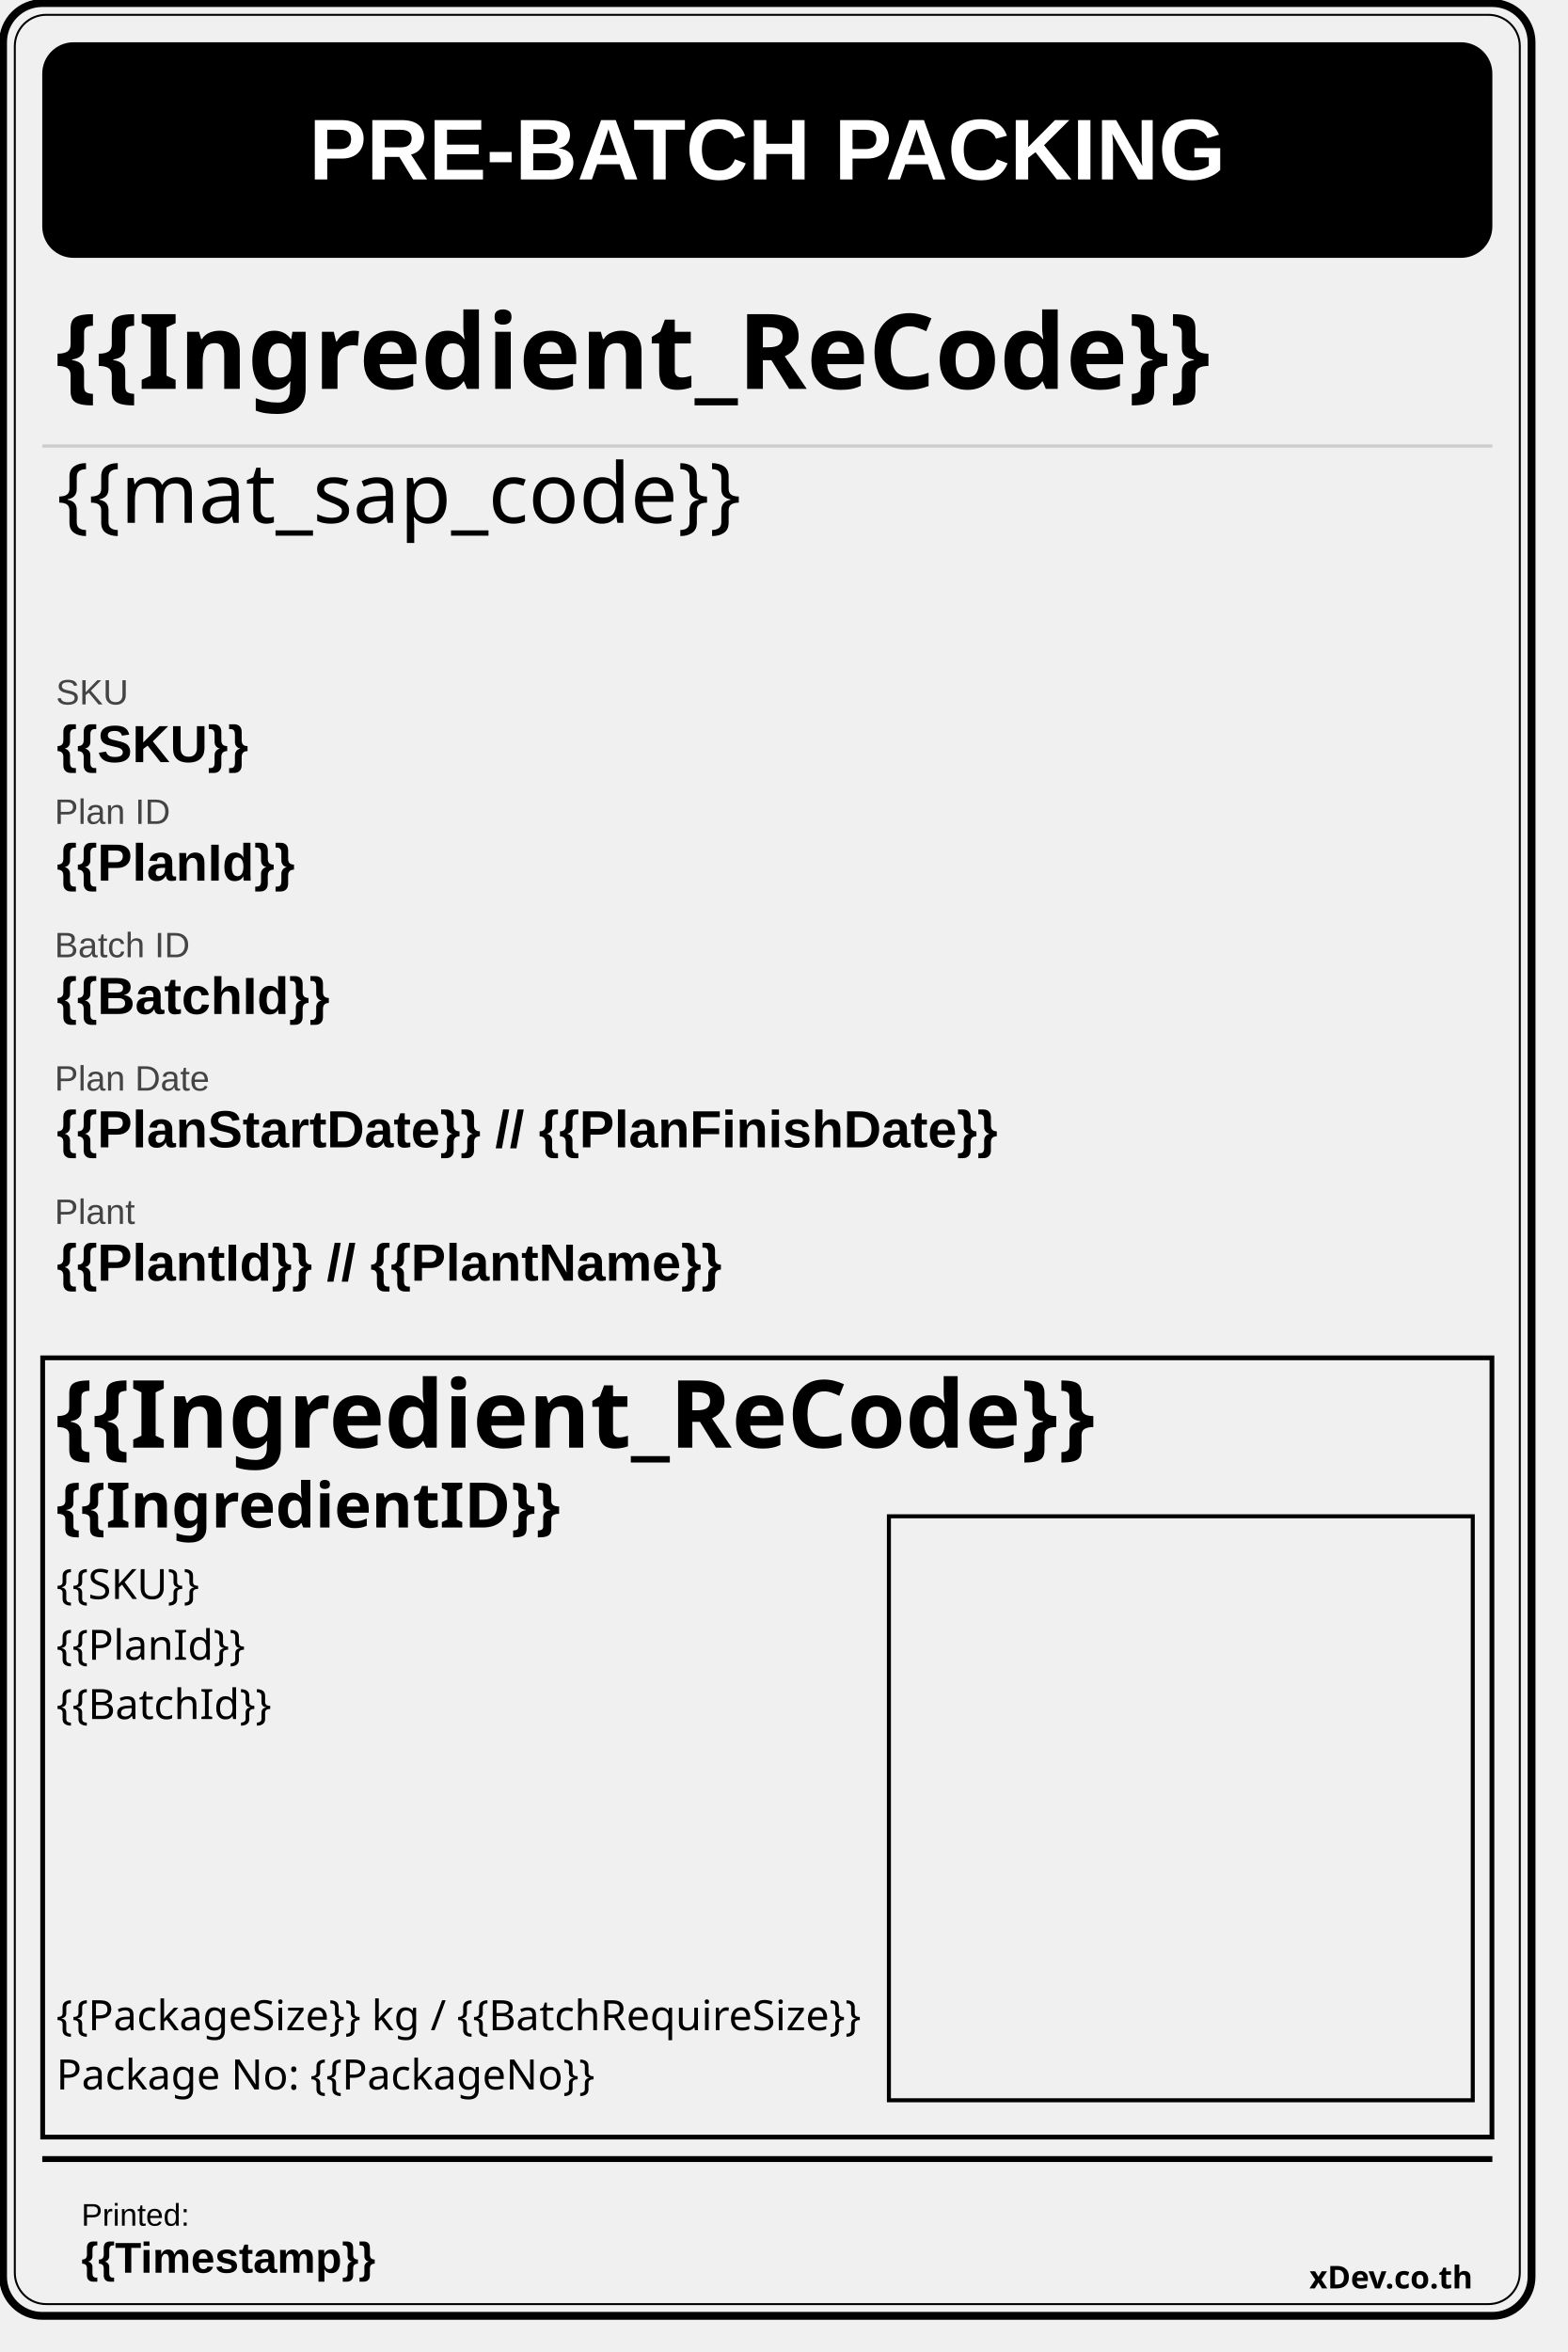
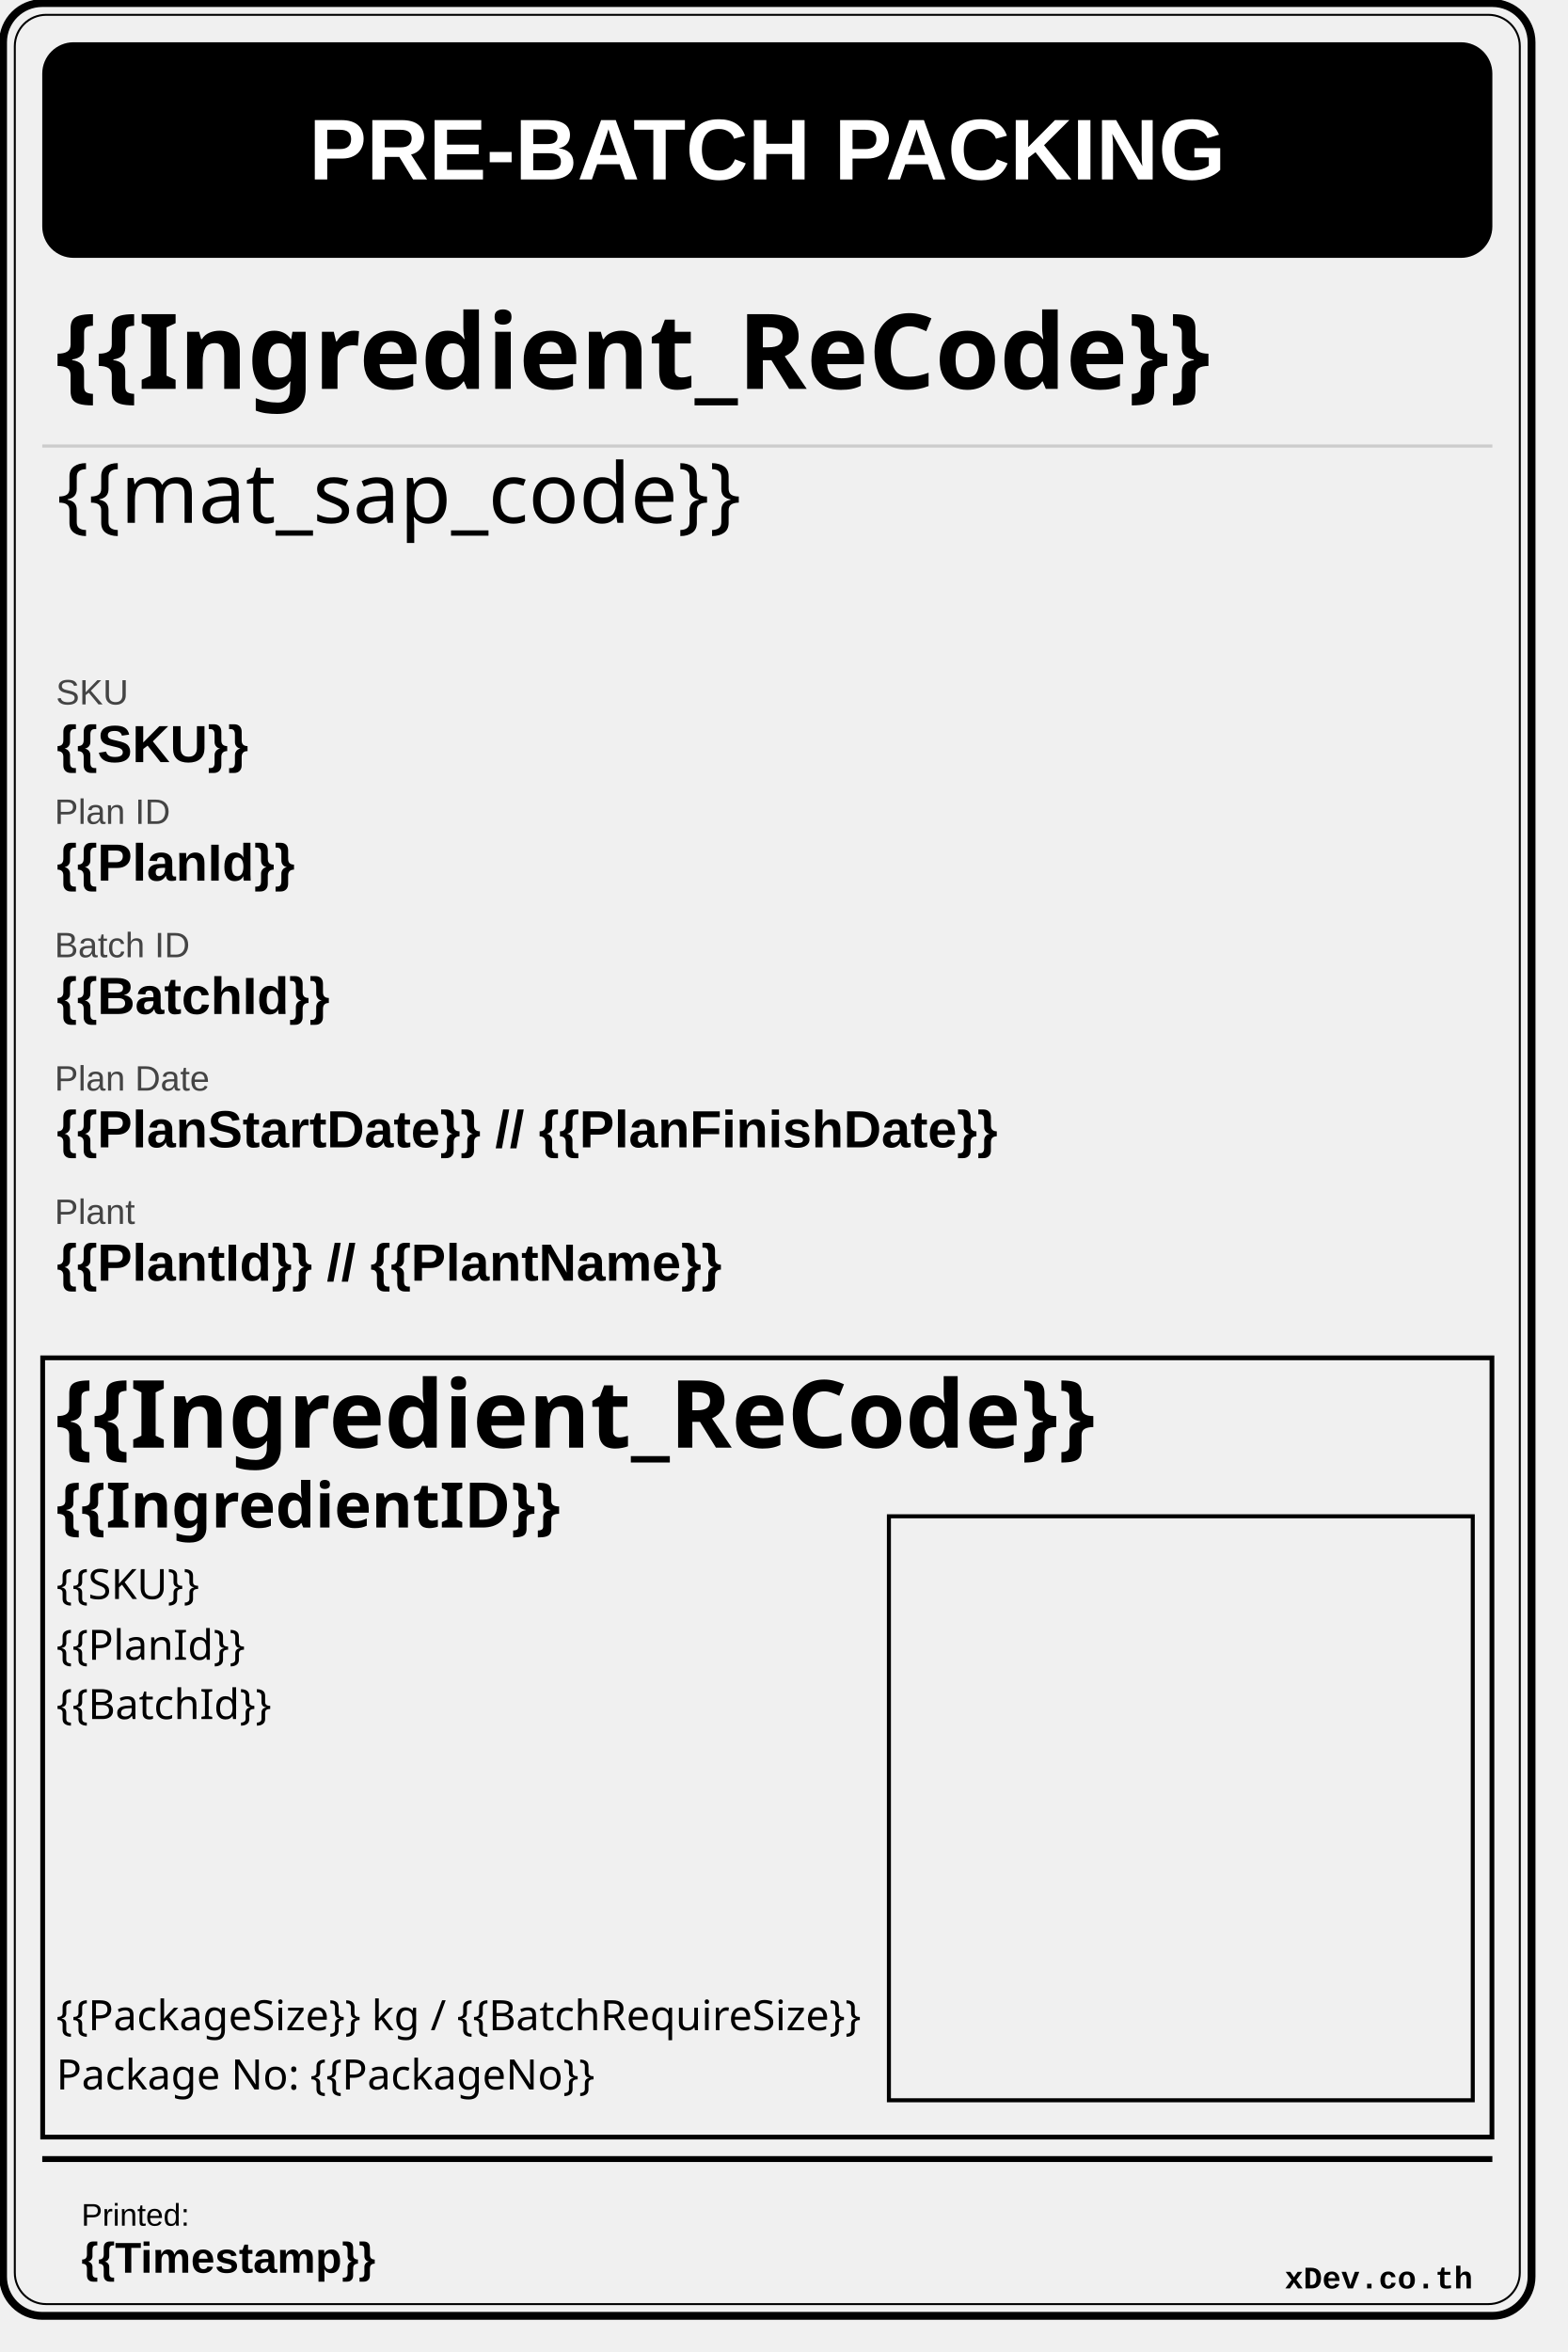
<svg xmlns="http://www.w3.org/2000/svg" width="400" height="600" viewBox="0 0 400 600" version="1.1" id="svg787">
  <defs id="defs791" />
  <g transform="translate(226.8075, 386.8076) scale(1.48972)" id="g761">
    {{QRCode}}
  </g>
  <rect x="0.78" y="0.78" width="390" height="590" rx="10" fill="none" stroke="#000000" stroke-width="2" id="rect1" />
  <rect x="3.78" y="3.78" width="384" height="584" rx="8" fill="none" stroke="#000000" stroke-width="0.5" id="rect2" />
  <rect x="10.78" y="10.78" width="370" height="55" rx="8" fill="#000000" id="rect3" />
  <text x="195.78" y="45.78" font-family="Arial, sans-serif" font-size="22px" font-weight="bold" fill="#ffffff" text-anchor="middle" id="text-title">PRE-BATCH PACKING</text>
  <text x="14.268" y="179.702" fill="#444444" font-size="9px" font-family="Arial, sans-serif" id="text76">SKU</text>
  <text x="14.462" y="194.417" fill="#000000" font-size="17px" font-weight="bold" font-family="Arial, sans-serif" id="text-sku" style="font-style:normal;font-variant:normal;font-weight:bold;font-stretch:normal;font-size:13.333px;font-family:Arial, sans-serif;-inkscape-font-specification:'Arial, sans-serif, Bold';font-variant-ligatures:normal;font-variant-caps:normal;font-variant-numeric:normal;font-variant-east-asian:normal">{{SKU}}</text>
  <text x="14.379" y="407.912" fill="#000000" font-size="17px" font-weight="bold" font-family="Arial, sans-serif" id="text-sku-3" style="font-style:normal;font-variant:normal;font-weight:normal;font-stretch:normal;font-size:10.667px;font-family:sans-serif;-inkscape-font-specification:'sans-serif, Normal';font-variant-ligatures:normal;font-variant-caps:normal;font-variant-numeric:normal;font-variant-east-asian:normal;fill:#000000">{{SKU}}</text>
  <line x1="10.78" y1="113.78" x2="380.78" y2="113.78" stroke="#cccccc" stroke-width="0.8" id="line79" />
  <text x="13.939" y="210.175" fill="#444444" font-size="9px" font-family="Arial, sans-serif" id="text81">Plan ID</text>
  <text x="14.462" y="224.654" fill="#000000" font-size="13px" font-weight="bold" font-family="monospace" id="text-planid" style="font-style:normal;font-variant:normal;font-weight:bold;font-stretch:normal;font-size:13.333px;font-family:Arial, sans-serif;-inkscape-font-specification:'Arial, sans-serif, Bold';font-variant-ligatures:normal;font-variant-caps:normal;font-variant-numeric:normal;font-variant-east-asian:normal">{{PlanId}}</text>
  <text x="14.379" y="423.414" fill="#000000" font-size="13px" font-weight="bold" font-family="monospace" id="text-planid-7" style="font-style:normal;font-variant:normal;font-weight:normal;font-stretch:normal;font-size:10.667px;font-family:sans-serif;-inkscape-font-specification:'sans-serif, Normal';font-variant-ligatures:normal;font-variant-caps:normal;font-variant-numeric:normal;font-variant-east-asian:normal">{{PlanId}}</text>
  <text x="13.939" y="244.191" fill="#444444" font-size="9px" font-family="Arial, sans-serif" id="text84">Batch ID</text>
  <text x="14.462" y="258.669" fill="#000000" font-size="18px" font-weight="bold" font-family="Arial, sans-serif" id="text-batchid" style="font-style:normal;font-variant:normal;font-weight:bold;font-stretch:normal;font-size:13.333px;font-family:Arial, sans-serif;-inkscape-font-specification:'Arial, sans-serif, Bold';font-variant-ligatures:normal;font-variant-caps:normal;font-variant-numeric:normal;font-variant-east-asian:normal">{{BatchId}}</text>
  <text x="14.379" y="438.532" fill="#000000" font-size="18px" font-weight="bold" font-family="Arial, sans-serif" id="text-batchid-5" style="font-style:normal;font-variant:normal;font-weight:normal;font-stretch:normal;font-size:10.667px;font-family:sans-serif;-inkscape-font-specification:'sans-serif, Normal';font-variant-ligatures:normal;font-variant-caps:normal;font-variant-numeric:normal;font-variant-east-asian:normal">{{BatchId}}</text>
  <text x="14.437" y="389.672" fill="#000000" font-size="18px" font-weight="bold" font-family="Arial, sans-serif" id="text-batchid-5-3" style="font-style:normal;font-variant:normal;font-weight:bold;font-stretch:normal;font-size:16px;font-family:sans-serif;-inkscape-font-specification:'sans-serif, Bold';font-variant-ligatures:normal;font-variant-caps:normal;font-variant-numeric:normal;font-variant-east-asian:normal;fill:#000000">{{IngredientID}}</text>
  <text x="14.317" y="369.295" fill="#000000" font-size="18px" font-weight="bold" font-family="Arial, sans-serif" id="text-batchid-5-3-5" style="font-style:normal;font-variant:normal;font-weight:bold;font-stretch:normal;font-size:24px;font-family:sans-serif;-inkscape-font-specification:'sans-serif, Bold';font-variant-ligatures:normal;font-variant-caps:normal;font-variant-numeric:normal;font-variant-east-asian:normal;fill:#000000">{{Ingredient_ReCode}}</text>
  <text x="13.939" y="278.207" fill="#444444" font-size="9px" font-family="Arial, sans-serif" id="text92">Plan Date</text>
  <text x="14.462" y="292.685" fill="#000000" font-size="13px" font-weight="bold" font-family="Arial, sans-serif" id="text-date" style="font-style:normal;font-variant:normal;font-weight:bold;font-stretch:normal;font-size:13.333px;font-family:Arial, sans-serif;-inkscape-font-specification:'Arial, sans-serif, Bold';font-variant-ligatures:normal;font-variant-caps:normal;font-variant-numeric:normal;font-variant-east-asian:normal">{{PlanStartDate}} // {{PlanFinishDate}}</text>
  <text x="13.939" y="312.222" fill="#444444" font-size="9px" font-family="Arial, sans-serif" id="text102">Plant</text>
  <text x="14.462" y="326.701" fill="#000000" font-size="14px" font-weight="bold" font-family="Arial, sans-serif" id="text-plant" style="font-style:normal;font-variant:normal;font-weight:bold;font-stretch:normal;font-size:13.333px;font-family:Arial, sans-serif;-inkscape-font-specification:'Arial, sans-serif, Bold';font-variant-ligatures:normal;font-variant-caps:normal;font-variant-numeric:normal;font-variant-east-asian:normal">{{PlantId}} // {{PlantName}}</text>
  <line x1="10.78" y1="550.78" x2="380.78" y2="550.78" stroke="#000000" stroke-width="1.5" id="line-footer" />
  <text x="20.78" y="567.78" fill="#000000" font-size="8px" font-family="Arial, sans-serif" id="text109">Printed:</text>
  <text x="20.78" y="579.78" fill="#000000" font-size="11px" font-weight="bold" font-family="Arial, sans-serif" id="text-timestamp">{{Timestamp}}</text>
-   <text x="375.78" y="583.78" text-anchor="end" fill="#000000" style="font-weight:bold;font-size:8px;font-family:sans-serif" id="text112">xDev.co.th</text>
+   <text x="375.78" y="583.78" text-anchor="end" fill="#000000" style="font-weight:bold;font-size:8px;font-family:'Courier Prime', 'Courier New', Courier, monospace" id="text112">xDev.co.th</text>
  <rect style="fill:none;stroke:#000000;stroke-width:1.216" id="rect273" width="369.784" height="198.784" x="10.888" y="346.388" />
  <rect style="fill:none;stroke:#000000;stroke-width:1.028" id="rect331" width="148.972" height="148.972" x="226.808" y="386.808" />
  <text x="14.379" y="517.902" fill="#000000" font-size="16px" font-weight="bold" font-family="Arial, sans-serif" id="text-vol-9" style="font-style:normal;font-variant:normal;font-weight:normal;font-stretch:normal;font-size:10.667px;font-family:sans-serif;-inkscape-font-specification:'sans-serif, Normal';font-variant-ligatures:normal;font-variant-caps:normal;font-variant-numeric:normal;font-variant-east-asian:normal">{{PackageSize}} kg / {{BatchRequireSize}}</text>
  <text x="14.379" y="533.02" fill="#000000" font-size="16px" font-weight="bold" font-family="Arial, sans-serif" id="text-vol-9-6" style="font-style:normal;font-variant:normal;font-weight:normal;font-stretch:normal;font-size:10.667px;font-family:sans-serif;-inkscape-font-specification:'sans-serif, Normal';font-variant-ligatures:normal;font-variant-caps:normal;font-variant-numeric:normal;font-variant-east-asian:normal">Package No: {{PackageNo}}</text>
  <text x="14.521" y="133.379" fill="#000000" font-size="18px" font-weight="bold" font-family="Arial, sans-serif" id="text-batchid-5-3-2" style="font-style:normal;font-variant:normal;font-weight:normal;font-stretch:normal;font-size:21.333px;font-family:sans-serif;-inkscape-font-specification:'sans-serif, Normal';font-variant-ligatures:normal;font-variant-caps:normal;font-variant-numeric:normal;font-variant-east-asian:normal">{{mat_sap_code}}</text>
  <text x="14.277" y="99.196" fill="#000000" font-size="18px" font-weight="bold" font-family="Arial, sans-serif" id="text-batchid-5-3-5-9" style="font-style:normal;font-variant:normal;font-weight:bold;font-stretch:normal;font-size:26.667px;font-family:sans-serif;-inkscape-font-specification:'sans-serif, Bold';font-variant-ligatures:normal;font-variant-caps:normal;font-variant-numeric:normal;font-variant-east-asian:normal;fill:#000000">{{Ingredient_ReCode}}</text>
</svg>
